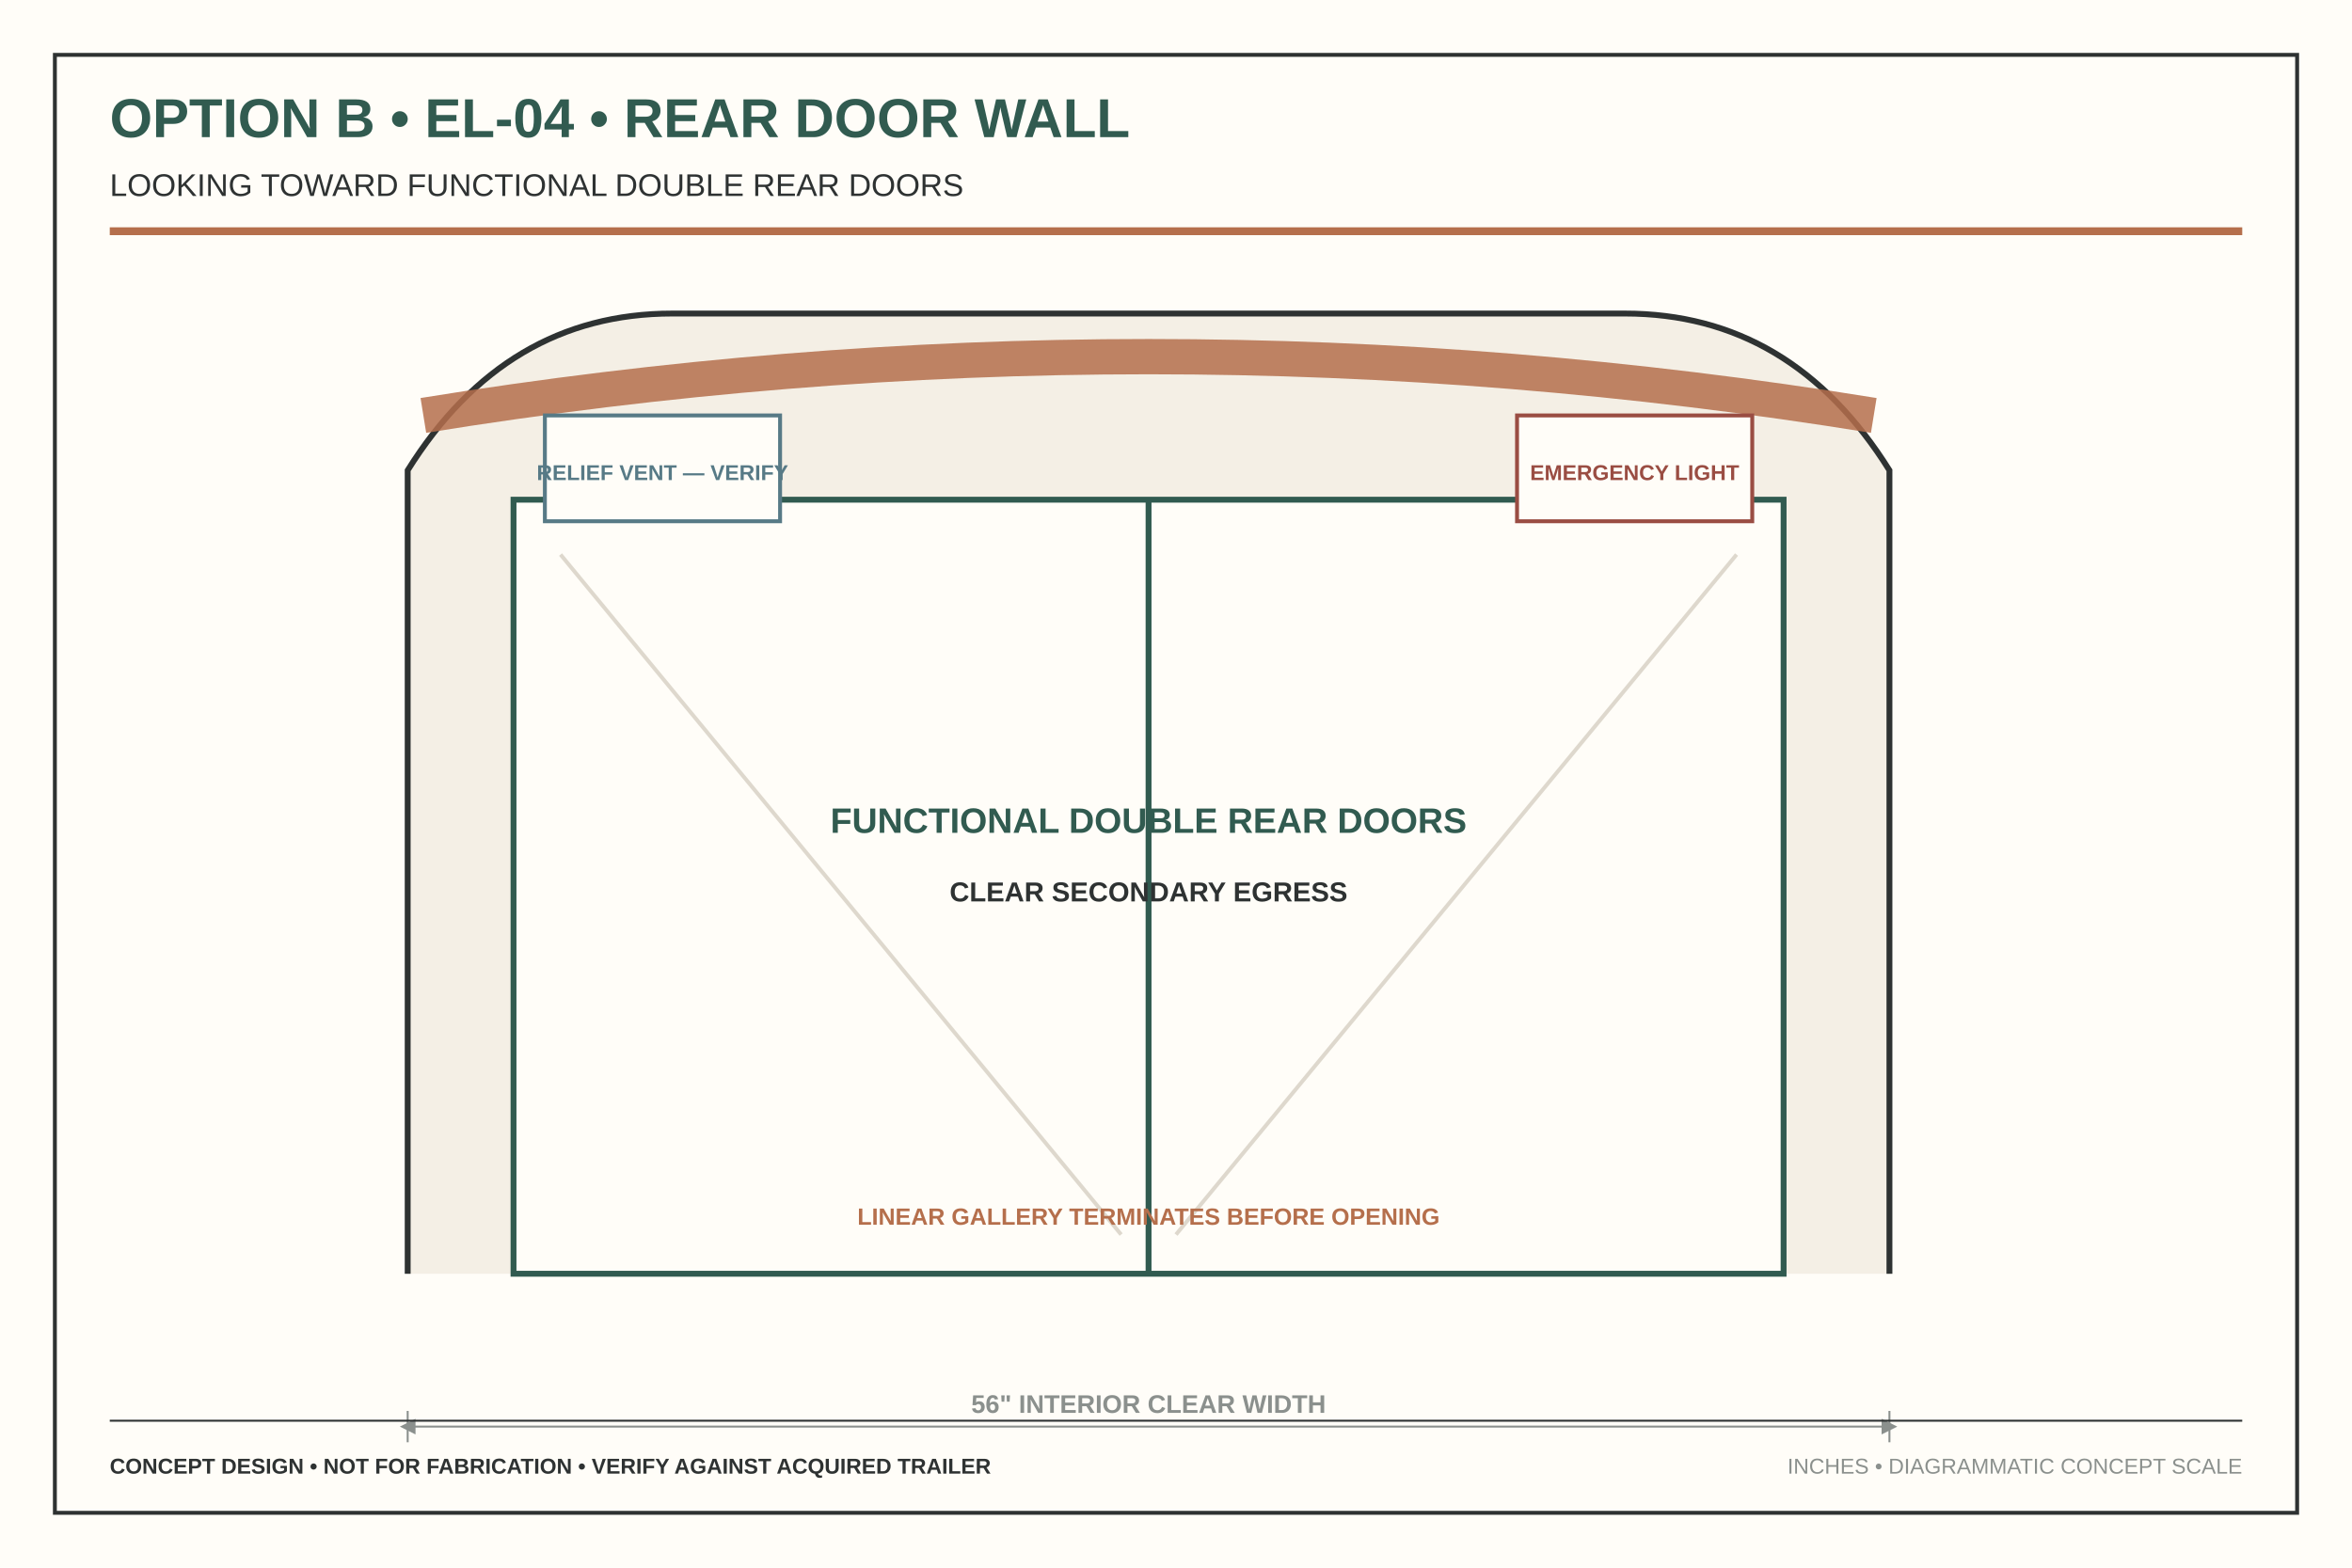
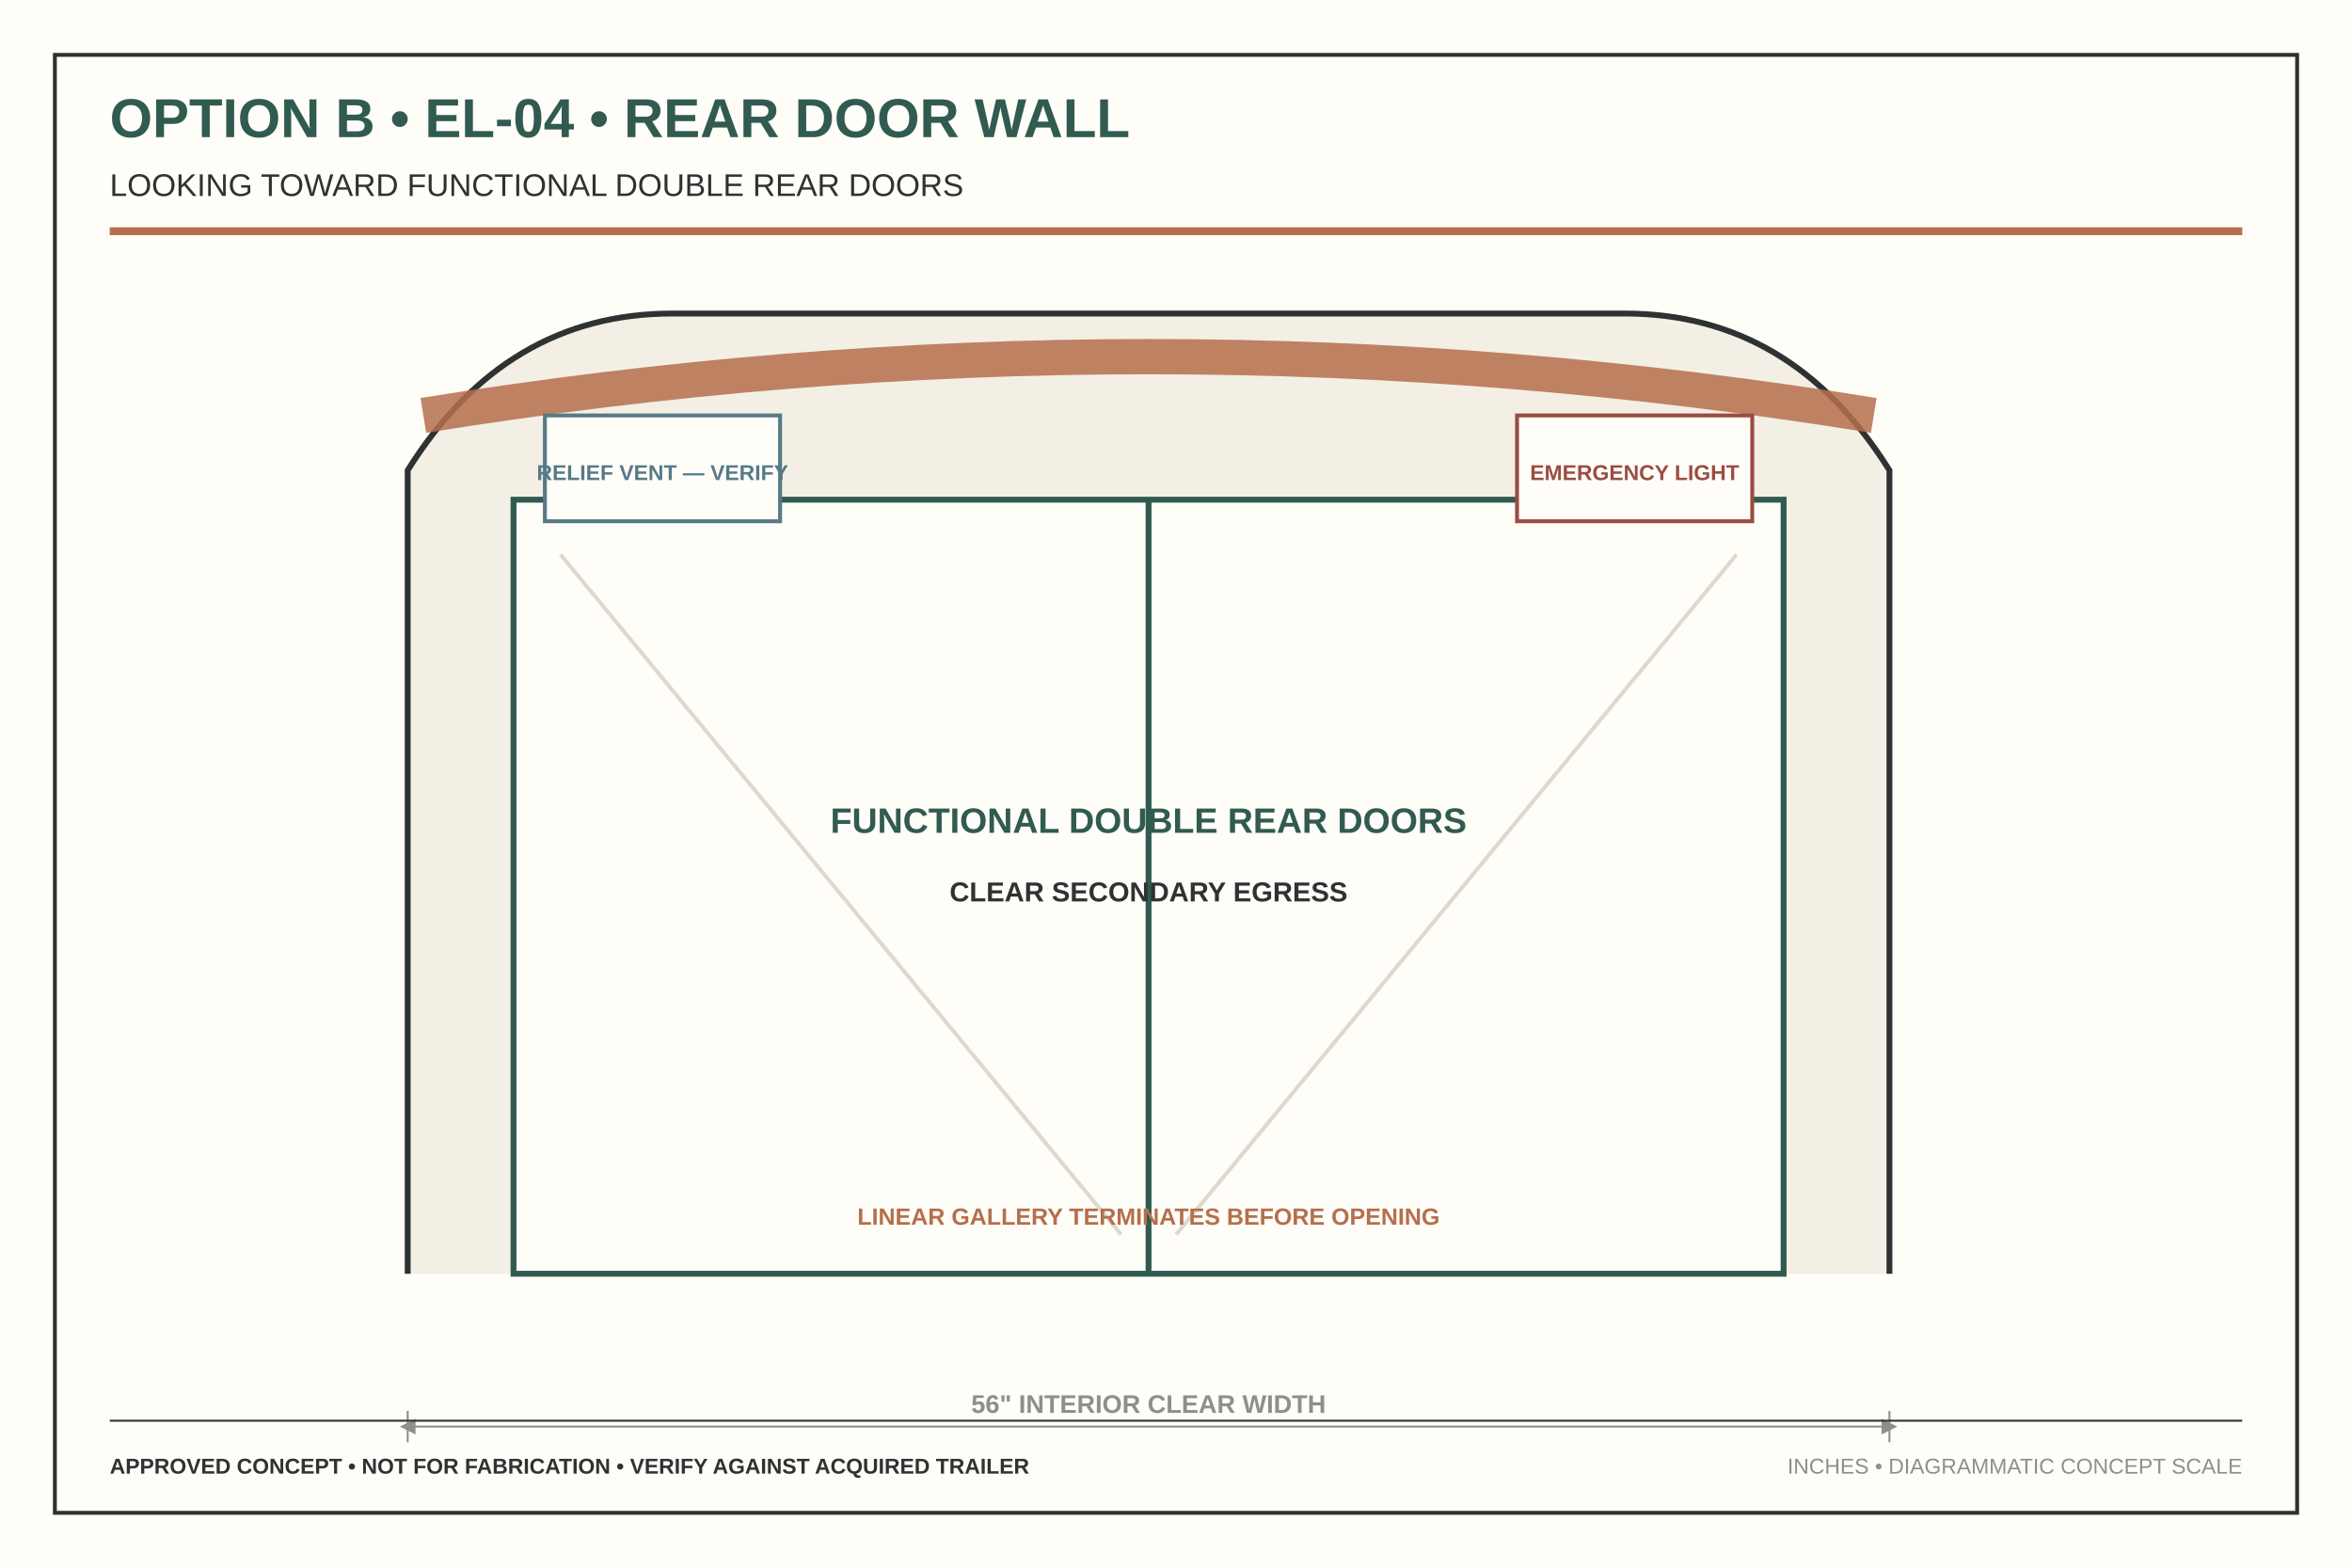
<svg xmlns="http://www.w3.org/2000/svg" width="1200" height="800" viewBox="0 0 1200 800" role="img" aria-labelledby="title desc">
  <rect width="1200" height="800" fill="#FFFDF8" />
  <rect x="28" y="28" width="1144" height="744" fill="none" stroke="#2E3232" stroke-width="2" />
  <text x="56" y="70" font-family="Arial,Helvetica,sans-serif" font-size="28" text-anchor="start" font-weight="700" fill="#315B50">OPTION B • EL-04 • REAR DOOR WALL</text>
  <text x="56" y="100" font-family="Arial,Helvetica,sans-serif" font-size="16" text-anchor="start" font-weight="400" fill="#2E3232">LOOKING TOWARD FUNCTIONAL DOUBLE REAR DOORS</text>
  <line x1="56" y1="118" x2="1144" y2="118" stroke="#B56F4C" stroke-width="4" />
  <defs>
    <marker id="arrow" markerWidth="8" markerHeight="8" refX="4" refY="4" orient="auto-start-reverse">
      <path d="M0,0 L8,4 L0,8 z" fill="#8B908D" />
    </marker>
    <pattern id="hatch" width="10" height="10" patternUnits="userSpaceOnUse" patternTransform="rotate(45)">
      <line x1="0" y1="0" x2="0" y2="10" stroke="#8B908D" stroke-width="2" />
    </pattern>
  </defs>
  <path d="M 208 650 L 208 240 Q 258 160 343 160 L 829 160 Q 914 160 964 240 L 964 650" fill="#F4EFE5" stroke="#2E3232" stroke-width="3" />
  <path d="M 216 212 Q 586 152 956 212" fill="none" stroke="#B56F4C" stroke-width="18" opacity="0.85" />
  <rect x="262" y="255" width="648" height="395" fill="#FFFDF8" stroke="#315B50" stroke-width="3" />
  <line x1="586" y1="255" x2="586" y2="650" stroke="#315B50" stroke-width="3" />
  <line x1="286" y1="283" x2="572" y2="630" stroke="#DED8CD" stroke-width="2" />
  <line x1="886" y1="283" x2="600" y2="630" stroke="#DED8CD" stroke-width="2" />
  <rect x="278" y="212" width="120" height="54" fill="#FFFDF8" stroke="#577A86" stroke-width="2" />
  <text x="338" y="245" font-family="Arial,Helvetica,sans-serif" font-size="11" text-anchor="middle" font-weight="700" fill="#577A86">RELIEF VENT — VERIFY</text>
  <rect x="774" y="212" width="120" height="54" fill="#FFFDF8" stroke="#9A4D43" stroke-width="2" />
  <text x="834" y="245" font-family="Arial,Helvetica,sans-serif" font-size="11" text-anchor="middle" font-weight="700" fill="#9A4D43">EMERGENCY LIGHT</text>
  <text x="586" y="425" font-family="Arial,Helvetica,sans-serif" font-size="18" text-anchor="middle" font-weight="700" fill="#315B50">FUNCTIONAL DOUBLE REAR DOORS</text>
  <text x="586" y="460" font-family="Arial,Helvetica,sans-serif" font-size="14" text-anchor="middle" font-weight="700" fill="#2E3232">CLEAR SECONDARY EGRESS</text>
  <text x="586" y="625" font-family="Arial,Helvetica,sans-serif" font-size="12" text-anchor="middle" font-weight="700" fill="#B56F4C">LINEAR GALLERY TERMINATES BEFORE OPENING</text>
  <line x1="208" y1="728" x2="964" y2="728" stroke="#8B908D" stroke-width="1" marker-start="url(#arrow)" marker-end="url(#arrow)" />
  <line x1="208" y1="720" x2="208" y2="736" stroke="#8B908D" stroke-width="1" />
  <line x1="964" y1="720" x2="964" y2="736" stroke="#8B908D" stroke-width="1" />
  <text x="586" y="721" font-family="Arial,Helvetica,sans-serif" font-size="13" text-anchor="middle" font-weight="700" fill="#8B908D">56" INTERIOR CLEAR WIDTH</text>
  <line x1="56" y1="725" x2="1144" y2="725" stroke="#2E3232" stroke-width="1" />
-   <text x="56" y="752" font-family="Arial,Helvetica,sans-serif" font-size="11" text-anchor="start" font-weight="700" fill="#2E3232">CONCEPT DESIGN • NOT FOR FABRICATION • VERIFY AGAINST ACQUIRED TRAILER</text>
+   <text x="56" y="752" font-family="Arial,Helvetica,sans-serif" font-size="11" text-anchor="start" font-weight="700" fill="#2E3232">APPROVED CONCEPT • NOT FOR FABRICATION • VERIFY AGAINST ACQUIRED TRAILER</text>
  <text x="1144" y="752" font-family="Arial,Helvetica,sans-serif" font-size="11" text-anchor="end" font-weight="400" fill="#8B908D">INCHES • DIAGRAMMATIC CONCEPT SCALE</text>
</svg>
